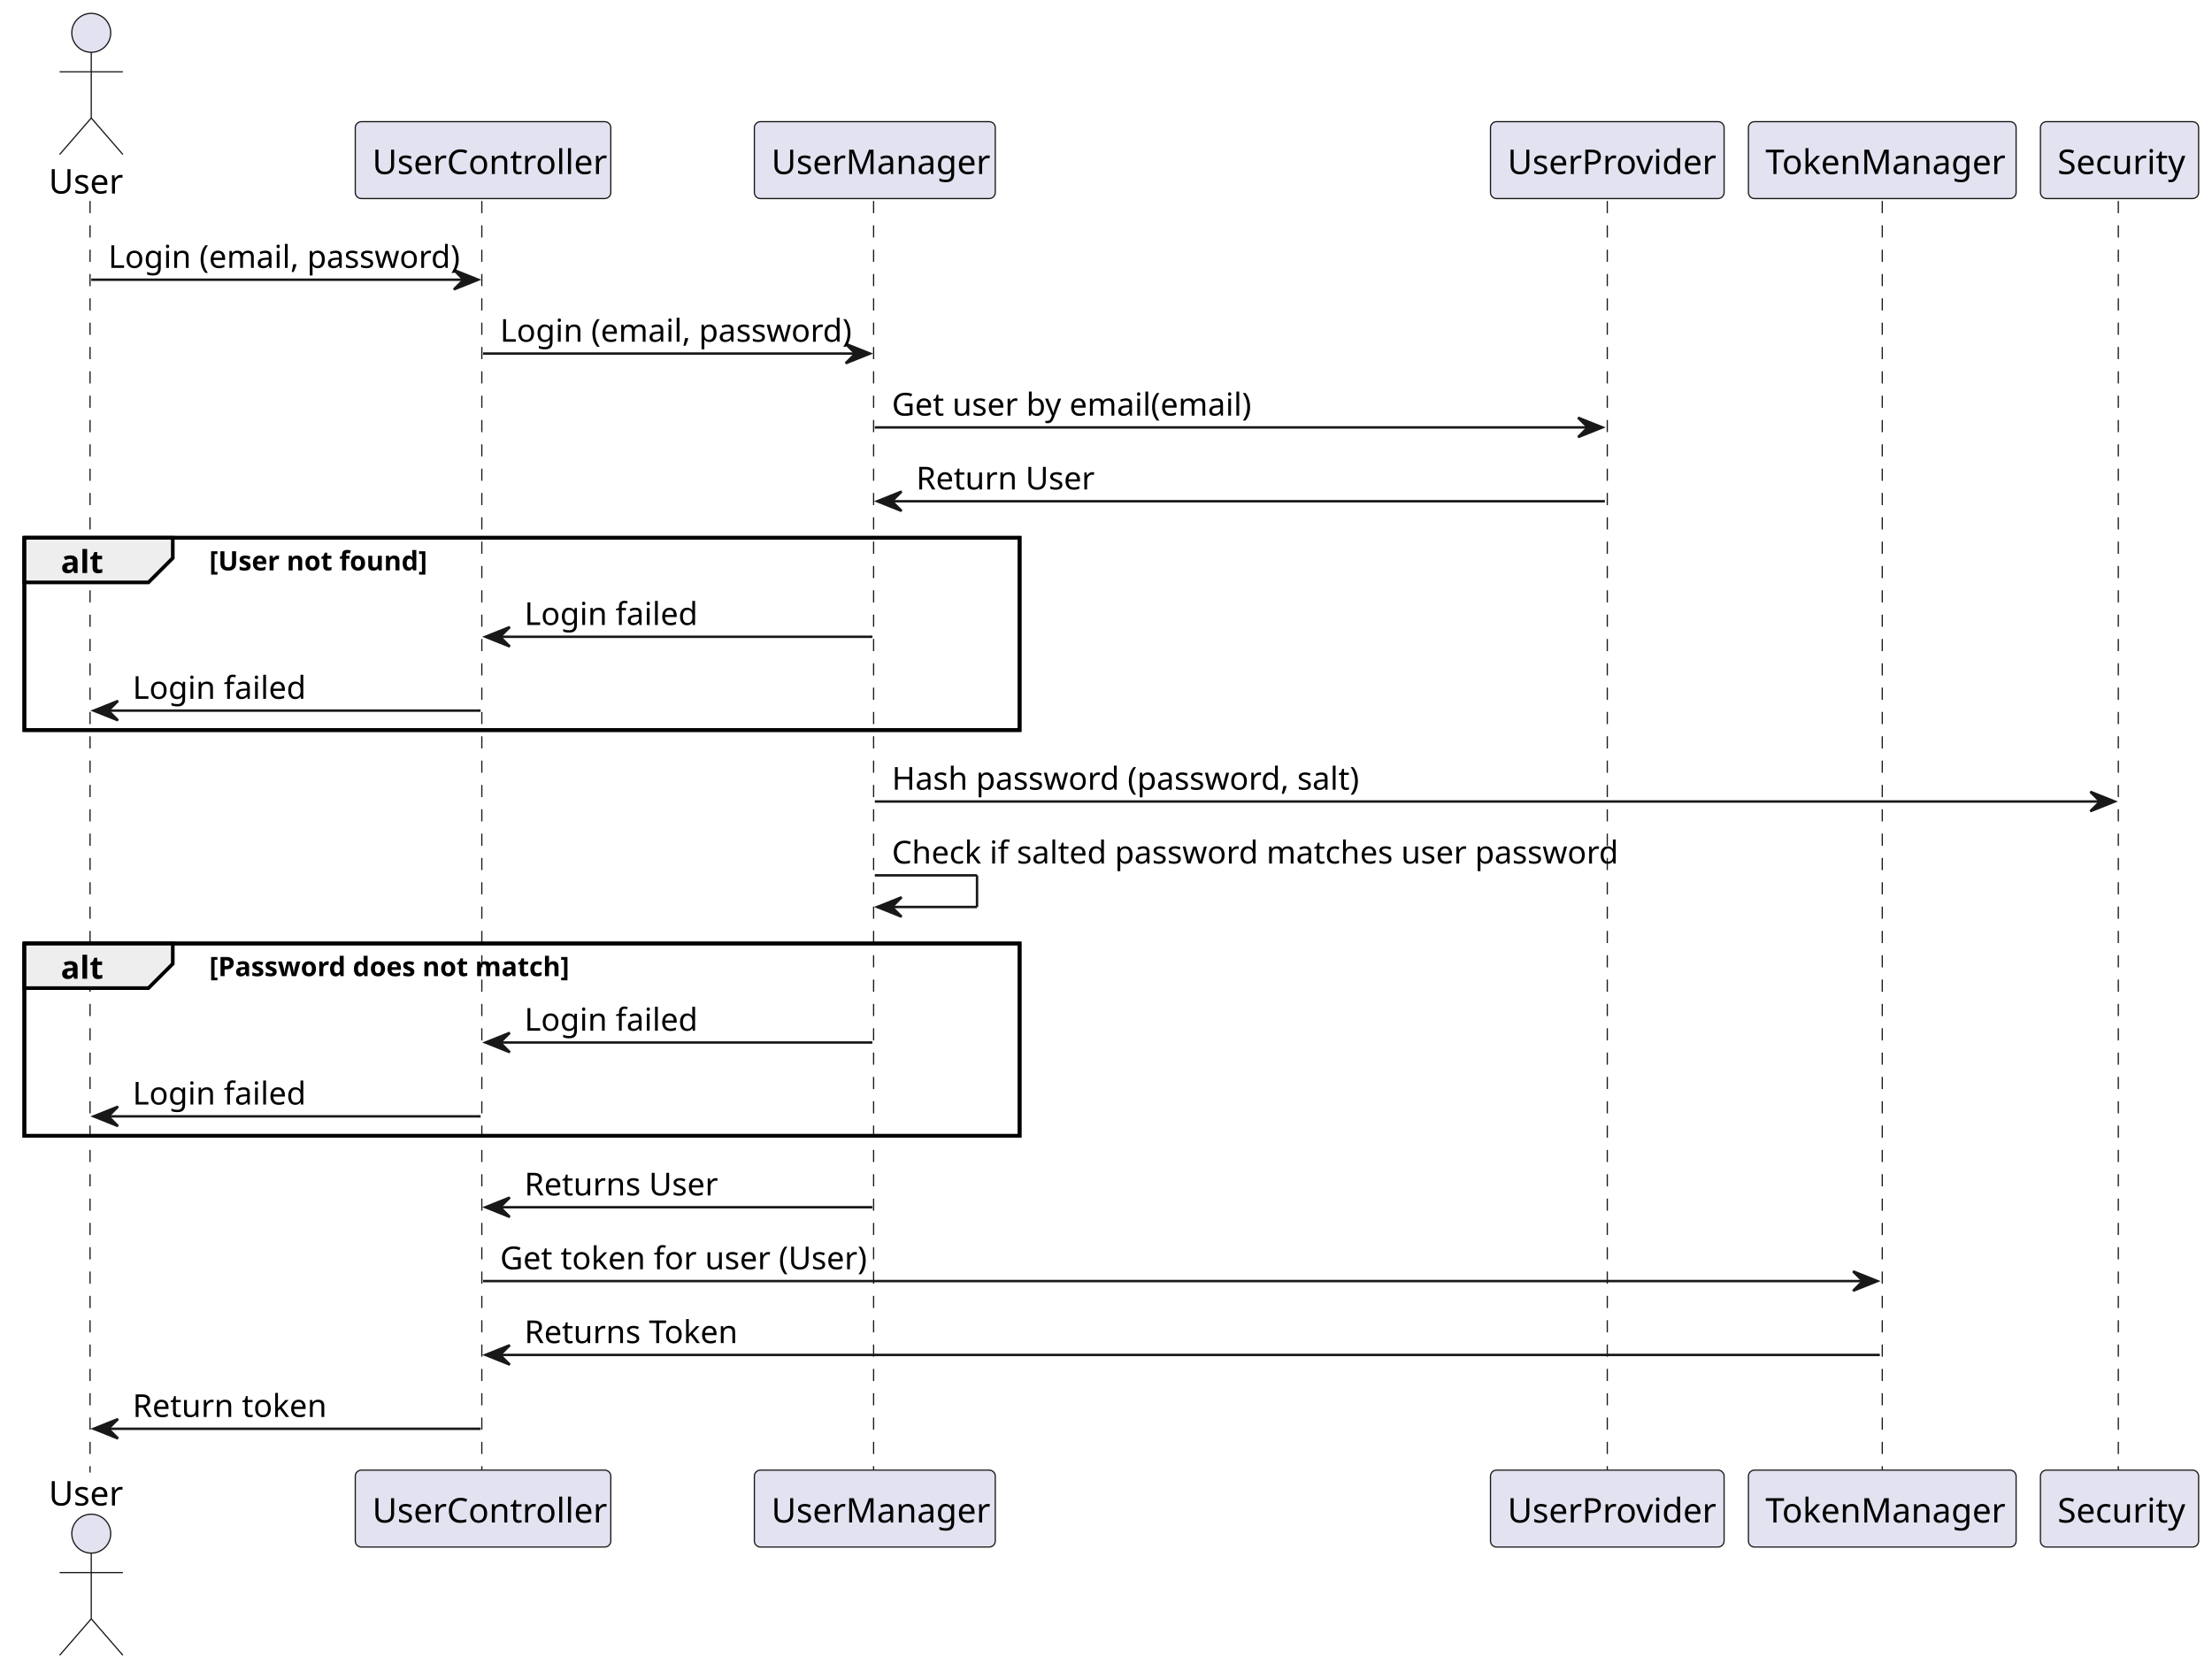
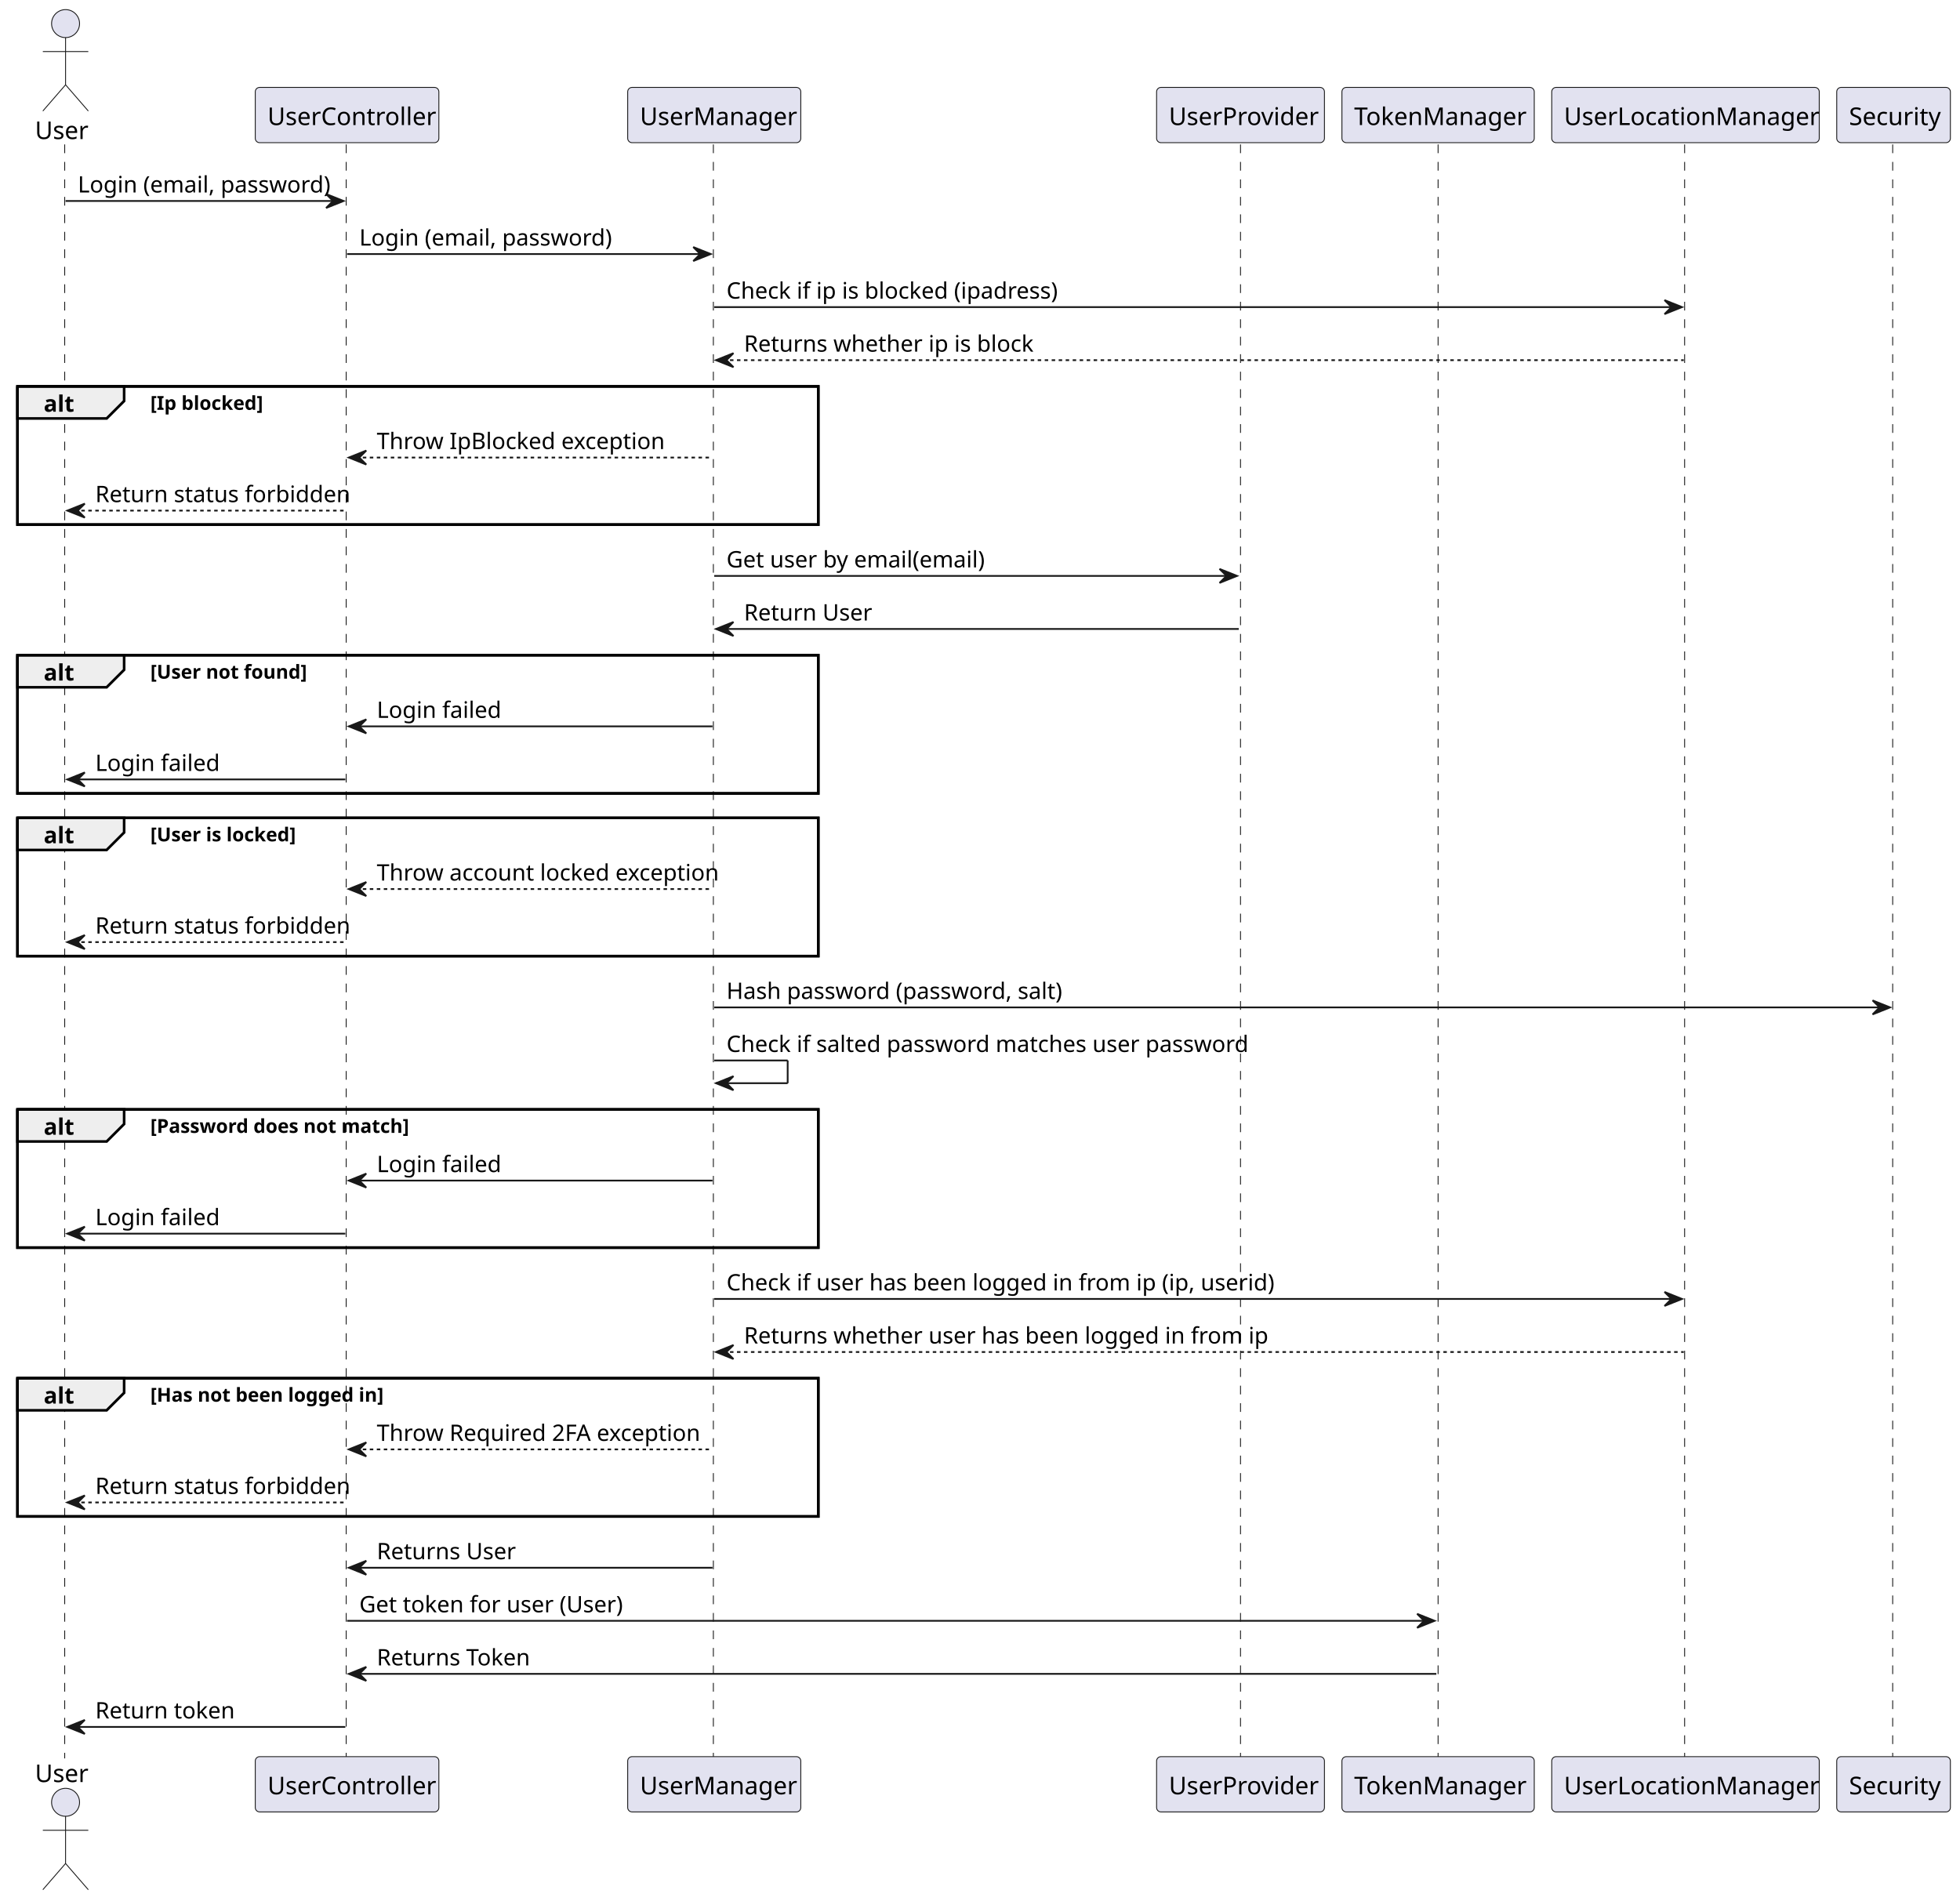
- <svg xmlns="http://www.w3.org/2000/svg" contentStyleType="text/css" height="687px" preserveAspectRatio="none" style="width:909px;height:687px;background:#FFFFFF;" version="1.1" viewBox="0 0 909 687" width="909px" zoomAndPan="magnify">
+ <svg xmlns="http://www.w3.org/2000/svg" contentStyleType="text/css" height="1087px" preserveAspectRatio="none" style="width:1121px;height:1087px;background:#FFFFFF;" version="1.1" viewBox="0 0 1121 1087" width="1121px" zoomAndPan="magnify">
  <defs />
  <g>
-     <rect fill="none" height="79.055" style="stroke:#000000;stroke-width:1.5;" width="409" x="10" y="221.016" />
-     <rect fill="none" height="79.055" style="stroke:#000000;stroke-width:1.5;" width="409" x="10" y="387.773" />
-     <line style="stroke:#181818;stroke-width:0.5;stroke-dasharray:5.0,5.0;" x1="37" x2="37" y1="82.609" y2="605.234" />
-     <line style="stroke:#181818;stroke-width:0.5;stroke-dasharray:5.0,5.0;" x1="198" x2="198" y1="82.609" y2="605.234" />
-     <line style="stroke:#181818;stroke-width:0.5;stroke-dasharray:5.0,5.0;" x1="359" x2="359" y1="82.609" y2="605.234" />
-     <line style="stroke:#181818;stroke-width:0.5;stroke-dasharray:5.0,5.0;" x1="660.5" x2="660.5" y1="82.609" y2="605.234" />
-     <line style="stroke:#181818;stroke-width:0.5;stroke-dasharray:5.0,5.0;" x1="773.5" x2="773.5" y1="82.609" y2="605.234" />
-     <line style="stroke:#181818;stroke-width:0.5;stroke-dasharray:5.0,5.0;" x1="870.5" x2="870.5" y1="82.609" y2="605.234" />
+     <rect fill="none" height="79.055" style="stroke:#000000;stroke-width:1.5;" width="458" x="10" y="221.016" />
+     <rect fill="none" height="79.055" style="stroke:#000000;stroke-width:1.5;" width="458" x="10" y="374.773" />
+     <rect fill="none" height="79.055" style="stroke:#000000;stroke-width:1.5;" width="458" x="10" y="467.828" />
+     <rect fill="none" height="79.055" style="stroke:#000000;stroke-width:1.5;" width="458" x="10" y="634.586" />
+     <rect fill="none" height="79.055" style="stroke:#000000;stroke-width:1.5;" width="458" x="10" y="788.344" />
+     <line style="stroke:#181818;stroke-width:0.5;stroke-dasharray:5.0,5.0;" x1="37" x2="37" y1="82.609" y2="1005.805" />
+     <line style="stroke:#181818;stroke-width:0.5;stroke-dasharray:5.0,5.0;" x1="198" x2="198" y1="82.609" y2="1005.805" />
+     <line style="stroke:#181818;stroke-width:0.5;stroke-dasharray:5.0,5.0;" x1="408" x2="408" y1="82.609" y2="1005.805" />
+     <line style="stroke:#181818;stroke-width:0.5;stroke-dasharray:5.0,5.0;" x1="709.5" x2="709.5" y1="82.609" y2="1005.805" />
+     <line style="stroke:#181818;stroke-width:0.5;stroke-dasharray:5.0,5.0;" x1="822.5" x2="822.5" y1="82.609" y2="1005.805" />
+     <line style="stroke:#181818;stroke-width:0.5;stroke-dasharray:5.0,5.0;" x1="963.5" x2="963.5" y1="82.609" y2="1005.805" />
+     <line style="stroke:#181818;stroke-width:0.5;stroke-dasharray:5.0,5.0;" x1="1082.5" x2="1082.5" y1="82.609" y2="1005.805" />
    <text fill="#000000" font-family="sans-serif" font-size="14" lengthAdjust="spacing" textLength="29" x="20" y="79.533">User</text>
    <ellipse cx="37.5" cy="13.5" fill="#E2E2F0" rx="8" ry="8" style="stroke:#181818;stroke-width:0.5;" />
    <path d="M37.5,21.5 L37.5,48.5 M24.5,29.5 L50.5,29.5 M37.5,48.5 L24.5,63.5 M37.5,48.5 L50.5,63.5 " fill="none" style="stroke:#181818;stroke-width:0.5;" />
-     <text fill="#000000" font-family="sans-serif" font-size="14" lengthAdjust="spacing" textLength="29" x="20" y="618.768">User</text>
-     <ellipse cx="37.5" cy="630.344" fill="#E2E2F0" rx="8" ry="8" style="stroke:#181818;stroke-width:0.5;" />
-     <path d="M37.5,638.344 L37.5,665.344 M24.5,646.344 L50.5,646.344 M37.5,665.344 L24.5,680.344 M37.5,665.344 L50.5,680.344 " fill="none" style="stroke:#181818;stroke-width:0.5;" />
+     <text fill="#000000" font-family="sans-serif" font-size="14" lengthAdjust="spacing" textLength="29" x="20" y="1019.338">User</text>
+     <ellipse cx="37.5" cy="1030.914" fill="#E2E2F0" rx="8" ry="8" style="stroke:#181818;stroke-width:0.5;" />
+     <path d="M37.5,1038.914 L37.5,1065.914 M24.5,1046.914 L50.5,1046.914 M37.5,1065.914 L24.5,1080.914 M37.5,1065.914 L50.5,1080.914 " fill="none" style="stroke:#181818;stroke-width:0.5;" />
    <rect fill="#E2E2F0" height="31.609" rx="2.5" ry="2.5" style="stroke:#181818;stroke-width:0.5;" width="105" x="146" y="50" />
    <text fill="#000000" font-family="sans-serif" font-size="14" lengthAdjust="spacing" textLength="91" x="153" y="71.533">UserController</text>
-     <rect fill="#E2E2F0" height="31.609" rx="2.5" ry="2.5" style="stroke:#181818;stroke-width:0.5;" width="105" x="146" y="604.234" />
-     <text fill="#000000" font-family="sans-serif" font-size="14" lengthAdjust="spacing" textLength="91" x="153" y="625.768">UserController</text>
-     <rect fill="#E2E2F0" height="31.609" rx="2.5" ry="2.5" style="stroke:#181818;stroke-width:0.5;" width="99" x="310" y="50" />
-     <text fill="#000000" font-family="sans-serif" font-size="14" lengthAdjust="spacing" textLength="85" x="317" y="71.533">UserManager</text>
-     <rect fill="#E2E2F0" height="31.609" rx="2.5" ry="2.5" style="stroke:#181818;stroke-width:0.5;" width="99" x="310" y="604.234" />
-     <text fill="#000000" font-family="sans-serif" font-size="14" lengthAdjust="spacing" textLength="85" x="317" y="625.768">UserManager</text>
-     <rect fill="#E2E2F0" height="31.609" rx="2.5" ry="2.5" style="stroke:#181818;stroke-width:0.5;" width="96" x="612.5" y="50" />
-     <text fill="#000000" font-family="sans-serif" font-size="14" lengthAdjust="spacing" textLength="82" x="619.5" y="71.533">UserProvider</text>
-     <rect fill="#E2E2F0" height="31.609" rx="2.5" ry="2.5" style="stroke:#181818;stroke-width:0.5;" width="96" x="612.5" y="604.234" />
-     <text fill="#000000" font-family="sans-serif" font-size="14" lengthAdjust="spacing" textLength="82" x="619.5" y="625.768">UserProvider</text>
-     <rect fill="#E2E2F0" height="31.609" rx="2.5" ry="2.5" style="stroke:#181818;stroke-width:0.5;" width="110" x="718.5" y="50" />
-     <text fill="#000000" font-family="sans-serif" font-size="14" lengthAdjust="spacing" textLength="96" x="725.5" y="71.533">TokenManager</text>
-     <rect fill="#E2E2F0" height="31.609" rx="2.5" ry="2.5" style="stroke:#181818;stroke-width:0.5;" width="110" x="718.5" y="604.234" />
-     <text fill="#000000" font-family="sans-serif" font-size="14" lengthAdjust="spacing" textLength="96" x="725.5" y="625.768">TokenManager</text>
-     <rect fill="#E2E2F0" height="31.609" rx="2.5" ry="2.5" style="stroke:#181818;stroke-width:0.5;" width="65" x="838.5" y="50" />
-     <text fill="#000000" font-family="sans-serif" font-size="14" lengthAdjust="spacing" textLength="51" x="845.5" y="71.533">Security</text>
-     <rect fill="#E2E2F0" height="31.609" rx="2.5" ry="2.5" style="stroke:#181818;stroke-width:0.5;" width="65" x="838.5" y="604.234" />
-     <text fill="#000000" font-family="sans-serif" font-size="14" lengthAdjust="spacing" textLength="51" x="845.5" y="625.768">Security</text>
+     <rect fill="#E2E2F0" height="31.609" rx="2.5" ry="2.5" style="stroke:#181818;stroke-width:0.5;" width="105" x="146" y="1004.805" />
+     <text fill="#000000" font-family="sans-serif" font-size="14" lengthAdjust="spacing" textLength="91" x="153" y="1026.338">UserController</text>
+     <rect fill="#E2E2F0" height="31.609" rx="2.5" ry="2.5" style="stroke:#181818;stroke-width:0.5;" width="99" x="359" y="50" />
+     <text fill="#000000" font-family="sans-serif" font-size="14" lengthAdjust="spacing" textLength="85" x="366" y="71.533">UserManager</text>
+     <rect fill="#E2E2F0" height="31.609" rx="2.5" ry="2.5" style="stroke:#181818;stroke-width:0.5;" width="99" x="359" y="1004.805" />
+     <text fill="#000000" font-family="sans-serif" font-size="14" lengthAdjust="spacing" textLength="85" x="366" y="1026.338">UserManager</text>
+     <rect fill="#E2E2F0" height="31.609" rx="2.5" ry="2.5" style="stroke:#181818;stroke-width:0.5;" width="96" x="661.5" y="50" />
+     <text fill="#000000" font-family="sans-serif" font-size="14" lengthAdjust="spacing" textLength="82" x="668.5" y="71.533">UserProvider</text>
+     <rect fill="#E2E2F0" height="31.609" rx="2.5" ry="2.5" style="stroke:#181818;stroke-width:0.5;" width="96" x="661.5" y="1004.805" />
+     <text fill="#000000" font-family="sans-serif" font-size="14" lengthAdjust="spacing" textLength="82" x="668.5" y="1026.338">UserProvider</text>
+     <rect fill="#E2E2F0" height="31.609" rx="2.5" ry="2.5" style="stroke:#181818;stroke-width:0.5;" width="110" x="767.5" y="50" />
+     <text fill="#000000" font-family="sans-serif" font-size="14" lengthAdjust="spacing" textLength="96" x="774.5" y="71.533">TokenManager</text>
+     <rect fill="#E2E2F0" height="31.609" rx="2.5" ry="2.5" style="stroke:#181818;stroke-width:0.5;" width="110" x="767.5" y="1004.805" />
+     <text fill="#000000" font-family="sans-serif" font-size="14" lengthAdjust="spacing" textLength="96" x="774.5" y="1026.338">TokenManager</text>
+     <rect fill="#E2E2F0" height="31.609" rx="2.5" ry="2.5" style="stroke:#181818;stroke-width:0.5;" width="153" x="887.5" y="50" />
+     <text fill="#000000" font-family="sans-serif" font-size="14" lengthAdjust="spacing" textLength="139" x="894.5" y="71.533">UserLocationManager</text>
+     <rect fill="#E2E2F0" height="31.609" rx="2.5" ry="2.5" style="stroke:#181818;stroke-width:0.5;" width="153" x="887.5" y="1004.805" />
+     <text fill="#000000" font-family="sans-serif" font-size="14" lengthAdjust="spacing" textLength="139" x="894.5" y="1026.338">UserLocationManager</text>
+     <rect fill="#E2E2F0" height="31.609" rx="2.5" ry="2.5" style="stroke:#181818;stroke-width:0.5;" width="65" x="1050.5" y="50" />
+     <text fill="#000000" font-family="sans-serif" font-size="14" lengthAdjust="spacing" textLength="51" x="1057.5" y="71.533">Security</text>
+     <rect fill="#E2E2F0" height="31.609" rx="2.5" ry="2.5" style="stroke:#181818;stroke-width:0.5;" width="65" x="1050.5" y="1004.805" />
+     <text fill="#000000" font-family="sans-serif" font-size="14" lengthAdjust="spacing" textLength="51" x="1057.5" y="1026.338">Security</text>
    <polygon fill="#181818" points="186.5,110.961,196.5,114.961,186.5,118.961,190.5,114.961" style="stroke:#181818;stroke-width:1.0;" />
    <line style="stroke:#181818;stroke-width:1.0;" x1="37.5" x2="192.5" y1="114.961" y2="114.961" />
    <text fill="#000000" font-family="sans-serif" font-size="13" lengthAdjust="spacing" textLength="137" x="44.5" y="110.105">Login (email, password)</text>
-     <polygon fill="#181818" points="347.5,141.312,357.5,145.312,347.5,149.312,351.5,145.312" style="stroke:#181818;stroke-width:1.0;" />
-     <line style="stroke:#181818;stroke-width:1.0;" x1="198.5" x2="353.5" y1="145.312" y2="145.312" />
+     <polygon fill="#181818" points="396.5,141.312,406.5,145.312,396.5,149.312,400.5,145.312" style="stroke:#181818;stroke-width:1.0;" />
+     <line style="stroke:#181818;stroke-width:1.0;" x1="198.5" x2="402.5" y1="145.312" y2="145.312" />
    <text fill="#000000" font-family="sans-serif" font-size="13" lengthAdjust="spacing" textLength="137" x="205.5" y="140.456">Login (email, password)</text>
-     <polygon fill="#181818" points="648.5,171.664,658.5,175.664,648.5,179.664,652.5,175.664" style="stroke:#181818;stroke-width:1.0;" />
-     <line style="stroke:#181818;stroke-width:1.0;" x1="359.5" x2="654.5" y1="175.664" y2="175.664" />
-     <text fill="#000000" font-family="sans-serif" font-size="13" lengthAdjust="spacing" textLength="142" x="366.5" y="170.808">Get user by email(email)</text>
-     <polygon fill="#181818" points="370.5,202.016,360.5,206.016,370.5,210.016,366.5,206.016" style="stroke:#181818;stroke-width:1.0;" />
-     <line style="stroke:#181818;stroke-width:1.0;" x1="364.5" x2="659.5" y1="206.016" y2="206.016" />
-     <text fill="#000000" font-family="sans-serif" font-size="13" lengthAdjust="spacing" textLength="69" x="376.5" y="201.159">Return User</text>
+     <polygon fill="#181818" points="952,171.664,962,175.664,952,179.664,956,175.664" style="stroke:#181818;stroke-width:1.0;" />
+     <line style="stroke:#181818;stroke-width:1.0;" x1="408.5" x2="958" y1="175.664" y2="175.664" />
+     <text fill="#000000" font-family="sans-serif" font-size="13" lengthAdjust="spacing" textLength="185" x="415.5" y="170.808">Check if ip is blocked (ipadress)</text>
+     <polygon fill="#181818" points="419.5,202.016,409.5,206.016,419.5,210.016,415.5,206.016" style="stroke:#181818;stroke-width:1.0;" />
+     <line style="stroke:#181818;stroke-width:1.0;stroke-dasharray:2.0,2.0;" x1="413.5" x2="963" y1="206.016" y2="206.016" />
+     <text fill="#000000" font-family="sans-serif" font-size="13" lengthAdjust="spacing" textLength="157" x="425.5" y="201.159">Returns whether ip is block</text>
    <path d="M10,221.016 L71,221.016 L71,229.367 L61,239.367 L10,239.367 L10,221.016 " fill="#EEEEEE" style="stroke:#000000;stroke-width:1.5;" />
-     <rect fill="none" height="79.055" style="stroke:#000000;stroke-width:1.5;" width="409" x="10" y="221.016" />
+     <rect fill="none" height="79.055" style="stroke:#000000;stroke-width:1.5;" width="458" x="10" y="221.016" />
    <text fill="#000000" font-family="sans-serif" font-size="13" font-weight="bold" lengthAdjust="spacing" textLength="16" x="25" y="235.511">alt</text>
-     <text fill="#000000" font-family="sans-serif" font-size="11" font-weight="bold" lengthAdjust="spacing" textLength="90" x="86" y="234.435">[User not found]</text>
+     <text fill="#000000" font-family="sans-serif" font-size="11" font-weight="bold" lengthAdjust="spacing" textLength="65" x="86" y="234.435">[Ip blocked]</text>
    <polygon fill="#181818" points="209.5,257.719,199.5,261.719,209.5,265.719,205.5,261.719" style="stroke:#181818;stroke-width:1.0;" />
-     <line style="stroke:#181818;stroke-width:1.0;" x1="203.5" x2="358.5" y1="261.719" y2="261.719" />
-     <text fill="#000000" font-family="sans-serif" font-size="13" lengthAdjust="spacing" textLength="65" x="215.5" y="256.862">Login failed</text>
+     <line style="stroke:#181818;stroke-width:1.0;stroke-dasharray:2.0,2.0;" x1="203.5" x2="407.5" y1="261.719" y2="261.719" />
+     <text fill="#000000" font-family="sans-serif" font-size="13" lengthAdjust="spacing" textLength="155" x="215.5" y="256.862">Throw IpBlocked exception</text>
    <polygon fill="#181818" points="48.5,288.07,38.5,292.07,48.5,296.07,44.5,292.07" style="stroke:#181818;stroke-width:1.0;" />
-     <line style="stroke:#181818;stroke-width:1.0;" x1="42.5" x2="197.5" y1="292.07" y2="292.07" />
-     <text fill="#000000" font-family="sans-serif" font-size="13" lengthAdjust="spacing" textLength="65" x="54.5" y="287.214">Login failed</text>
-     <polygon fill="#181818" points="859,325.422,869,329.422,859,333.422,863,329.422" style="stroke:#181818;stroke-width:1.0;" />
-     <line style="stroke:#181818;stroke-width:1.0;" x1="359.5" x2="865" y1="329.422" y2="329.422" />
-     <text fill="#000000" font-family="sans-serif" font-size="13" lengthAdjust="spacing" textLength="185" x="366.5" y="324.565">Hash password (password, salt)</text>
-     <line style="stroke:#181818;stroke-width:1.0;" x1="359.5" x2="401.5" y1="359.773" y2="359.773" />
-     <line style="stroke:#181818;stroke-width:1.0;" x1="401.5" x2="401.5" y1="359.773" y2="372.773" />
-     <line style="stroke:#181818;stroke-width:1.0;" x1="360.5" x2="401.5" y1="372.773" y2="372.773" />
-     <polygon fill="#181818" points="370.5,368.773,360.5,372.773,370.5,376.773,366.5,372.773" style="stroke:#181818;stroke-width:1.0;" />
-     <text fill="#000000" font-family="sans-serif" font-size="13" lengthAdjust="spacing" textLength="287" x="366.5" y="354.917">Check if salted password matches user password</text>
-     <path d="M10,387.773 L71,387.773 L71,396.125 L61,406.125 L10,406.125 L10,387.773 " fill="#EEEEEE" style="stroke:#000000;stroke-width:1.5;" />
-     <rect fill="none" height="79.055" style="stroke:#000000;stroke-width:1.5;" width="409" x="10" y="387.773" />
-     <text fill="#000000" font-family="sans-serif" font-size="13" font-weight="bold" lengthAdjust="spacing" textLength="16" x="25" y="402.269">alt</text>
-     <text fill="#000000" font-family="sans-serif" font-size="11" font-weight="bold" lengthAdjust="spacing" textLength="153" x="86" y="401.192">[Password does not match]</text>
-     <polygon fill="#181818" points="209.5,424.477,199.5,428.477,209.5,432.477,205.5,428.477" style="stroke:#181818;stroke-width:1.0;" />
-     <line style="stroke:#181818;stroke-width:1.0;" x1="203.5" x2="358.5" y1="428.477" y2="428.477" />
-     <text fill="#000000" font-family="sans-serif" font-size="13" lengthAdjust="spacing" textLength="65" x="215.5" y="423.62">Login failed</text>
-     <polygon fill="#181818" points="48.5,454.828,38.5,458.828,48.5,462.828,44.5,458.828" style="stroke:#181818;stroke-width:1.0;" />
-     <line style="stroke:#181818;stroke-width:1.0;" x1="42.5" x2="197.5" y1="458.828" y2="458.828" />
-     <text fill="#000000" font-family="sans-serif" font-size="13" lengthAdjust="spacing" textLength="65" x="54.5" y="453.972">Login failed</text>
-     <polygon fill="#181818" points="209.5,492.18,199.5,496.18,209.5,500.18,205.5,496.18" style="stroke:#181818;stroke-width:1.0;" />
-     <line style="stroke:#181818;stroke-width:1.0;" x1="203.5" x2="358.5" y1="496.18" y2="496.18" />
-     <text fill="#000000" font-family="sans-serif" font-size="13" lengthAdjust="spacing" textLength="76" x="215.5" y="491.323">Returns User</text>
-     <polygon fill="#181818" points="761.5,522.531,771.5,526.531,761.5,530.531,765.5,526.531" style="stroke:#181818;stroke-width:1.0;" />
-     <line style="stroke:#181818;stroke-width:1.0;" x1="198.5" x2="767.5" y1="526.531" y2="526.531" />
-     <text fill="#000000" font-family="sans-serif" font-size="13" lengthAdjust="spacing" textLength="143" x="205.5" y="521.675">Get token for user (User)</text>
-     <polygon fill="#181818" points="209.5,552.883,199.5,556.883,209.5,560.883,205.5,556.883" style="stroke:#181818;stroke-width:1.0;" />
-     <line style="stroke:#181818;stroke-width:1.0;" x1="203.5" x2="772.5" y1="556.883" y2="556.883" />
-     <text fill="#000000" font-family="sans-serif" font-size="13" lengthAdjust="spacing" textLength="84" x="215.5" y="552.026">Returns Token</text>
-     <polygon fill="#181818" points="48.5,583.234,38.5,587.234,48.5,591.234,44.5,587.234" style="stroke:#181818;stroke-width:1.0;" />
-     <line style="stroke:#181818;stroke-width:1.0;" x1="42.5" x2="197.5" y1="587.234" y2="587.234" />
-     <text fill="#000000" font-family="sans-serif" font-size="13" lengthAdjust="spacing" textLength="74" x="54.5" y="582.378">Return token</text>
+     <line style="stroke:#181818;stroke-width:1.0;stroke-dasharray:2.0,2.0;" x1="42.5" x2="197.5" y1="292.07" y2="292.07" />
+     <text fill="#000000" font-family="sans-serif" font-size="13" lengthAdjust="spacing" textLength="134" x="54.5" y="287.214">Return status forbidden</text>
+     <polygon fill="#181818" points="697.5,325.422,707.5,329.422,697.5,333.422,701.5,329.422" style="stroke:#181818;stroke-width:1.0;" />
+     <line style="stroke:#181818;stroke-width:1.0;" x1="408.5" x2="703.5" y1="329.422" y2="329.422" />
+     <text fill="#000000" font-family="sans-serif" font-size="13" lengthAdjust="spacing" textLength="142" x="415.5" y="324.565">Get user by email(email)</text>
+     <polygon fill="#181818" points="419.5,355.773,409.5,359.773,419.5,363.773,415.5,359.773" style="stroke:#181818;stroke-width:1.0;" />
+     <line style="stroke:#181818;stroke-width:1.0;" x1="413.5" x2="708.5" y1="359.773" y2="359.773" />
+     <text fill="#000000" font-family="sans-serif" font-size="13" lengthAdjust="spacing" textLength="69" x="425.5" y="354.917">Return User</text>
+     <path d="M10,374.773 L71,374.773 L71,383.125 L61,393.125 L10,393.125 L10,374.773 " fill="#EEEEEE" style="stroke:#000000;stroke-width:1.5;" />
+     <rect fill="none" height="79.055" style="stroke:#000000;stroke-width:1.5;" width="458" x="10" y="374.773" />
+     <text fill="#000000" font-family="sans-serif" font-size="13" font-weight="bold" lengthAdjust="spacing" textLength="16" x="25" y="389.269">alt</text>
+     <text fill="#000000" font-family="sans-serif" font-size="11" font-weight="bold" lengthAdjust="spacing" textLength="90" x="86" y="388.192">[User not found]</text>
+     <polygon fill="#181818" points="209.5,411.477,199.5,415.477,209.5,419.477,205.5,415.477" style="stroke:#181818;stroke-width:1.0;" />
+     <line style="stroke:#181818;stroke-width:1.0;" x1="203.5" x2="407.5" y1="415.477" y2="415.477" />
+     <text fill="#000000" font-family="sans-serif" font-size="13" lengthAdjust="spacing" textLength="65" x="215.5" y="410.62">Login failed</text>
+     <polygon fill="#181818" points="48.5,441.828,38.5,445.828,48.5,449.828,44.5,445.828" style="stroke:#181818;stroke-width:1.0;" />
+     <line style="stroke:#181818;stroke-width:1.0;" x1="42.5" x2="197.5" y1="445.828" y2="445.828" />
+     <text fill="#000000" font-family="sans-serif" font-size="13" lengthAdjust="spacing" textLength="65" x="54.5" y="440.972">Login failed</text>
+     <path d="M10,467.828 L71,467.828 L71,476.18 L61,486.18 L10,486.18 L10,467.828 " fill="#EEEEEE" style="stroke:#000000;stroke-width:1.5;" />
+     <rect fill="none" height="79.055" style="stroke:#000000;stroke-width:1.5;" width="458" x="10" y="467.828" />
+     <text fill="#000000" font-family="sans-serif" font-size="13" font-weight="bold" lengthAdjust="spacing" textLength="16" x="25" y="482.323">alt</text>
+     <text fill="#000000" font-family="sans-serif" font-size="11" font-weight="bold" lengthAdjust="spacing" textLength="87" x="86" y="481.247">[User is locked]</text>
+     <polygon fill="#181818" points="209.5,504.531,199.5,508.531,209.5,512.531,205.5,508.531" style="stroke:#181818;stroke-width:1.0;" />
+     <line style="stroke:#181818;stroke-width:1.0;stroke-dasharray:2.0,2.0;" x1="203.5" x2="407.5" y1="508.531" y2="508.531" />
+     <text fill="#000000" font-family="sans-serif" font-size="13" lengthAdjust="spacing" textLength="186" x="215.5" y="503.675">Throw account locked exception</text>
+     <polygon fill="#181818" points="48.5,534.883,38.5,538.883,48.5,542.883,44.5,538.883" style="stroke:#181818;stroke-width:1.0;" />
+     <line style="stroke:#181818;stroke-width:1.0;stroke-dasharray:2.0,2.0;" x1="42.5" x2="197.5" y1="538.883" y2="538.883" />
+     <text fill="#000000" font-family="sans-serif" font-size="13" lengthAdjust="spacing" textLength="134" x="54.5" y="534.026">Return status forbidden</text>
+     <polygon fill="#181818" points="1071,572.234,1081,576.234,1071,580.234,1075,576.234" style="stroke:#181818;stroke-width:1.0;" />
+     <line style="stroke:#181818;stroke-width:1.0;" x1="408.5" x2="1077" y1="576.234" y2="576.234" />
+     <text fill="#000000" font-family="sans-serif" font-size="13" lengthAdjust="spacing" textLength="185" x="415.5" y="571.378">Hash password (password, salt)</text>
+     <line style="stroke:#181818;stroke-width:1.0;" x1="408.5" x2="450.5" y1="606.586" y2="606.586" />
+     <line style="stroke:#181818;stroke-width:1.0;" x1="450.5" x2="450.5" y1="606.586" y2="619.586" />
+     <line style="stroke:#181818;stroke-width:1.0;" x1="409.5" x2="450.5" y1="619.586" y2="619.586" />
+     <polygon fill="#181818" points="419.5,615.586,409.5,619.586,419.5,623.586,415.5,619.586" style="stroke:#181818;stroke-width:1.0;" />
+     <text fill="#000000" font-family="sans-serif" font-size="13" lengthAdjust="spacing" textLength="287" x="415.5" y="601.73">Check if salted password matches user password</text>
+     <path d="M10,634.586 L71,634.586 L71,642.938 L61,652.938 L10,652.938 L10,634.586 " fill="#EEEEEE" style="stroke:#000000;stroke-width:1.5;" />
+     <rect fill="none" height="79.055" style="stroke:#000000;stroke-width:1.5;" width="458" x="10" y="634.586" />
+     <text fill="#000000" font-family="sans-serif" font-size="13" font-weight="bold" lengthAdjust="spacing" textLength="16" x="25" y="649.081">alt</text>
+     <text fill="#000000" font-family="sans-serif" font-size="11" font-weight="bold" lengthAdjust="spacing" textLength="153" x="86" y="648.005">[Password does not match]</text>
+     <polygon fill="#181818" points="209.5,671.289,199.5,675.289,209.5,679.289,205.5,675.289" style="stroke:#181818;stroke-width:1.0;" />
+     <line style="stroke:#181818;stroke-width:1.0;" x1="203.5" x2="407.5" y1="675.289" y2="675.289" />
+     <text fill="#000000" font-family="sans-serif" font-size="13" lengthAdjust="spacing" textLength="65" x="215.5" y="670.433">Login failed</text>
+     <polygon fill="#181818" points="48.5,701.641,38.5,705.641,48.5,709.641,44.5,705.641" style="stroke:#181818;stroke-width:1.0;" />
+     <line style="stroke:#181818;stroke-width:1.0;" x1="42.5" x2="197.5" y1="705.641" y2="705.641" />
+     <text fill="#000000" font-family="sans-serif" font-size="13" lengthAdjust="spacing" textLength="65" x="54.5" y="700.784">Login failed</text>
+     <polygon fill="#181818" points="952,738.992,962,742.992,952,746.992,956,742.992" style="stroke:#181818;stroke-width:1.0;" />
+     <line style="stroke:#181818;stroke-width:1.0;" x1="408.5" x2="958" y1="742.992" y2="742.992" />
+     <text fill="#000000" font-family="sans-serif" font-size="13" lengthAdjust="spacing" textLength="297" x="415.5" y="738.136">Check if user has been logged in from ip (ip, userid)</text>
+     <polygon fill="#181818" points="419.5,769.344,409.5,773.344,419.5,777.344,415.5,773.344" style="stroke:#181818;stroke-width:1.0;" />
+     <line style="stroke:#181818;stroke-width:1.0;stroke-dasharray:2.0,2.0;" x1="413.5" x2="963" y1="773.344" y2="773.344" />
+     <text fill="#000000" font-family="sans-serif" font-size="13" lengthAdjust="spacing" textLength="279" x="425.5" y="768.487">Returns whether user has been logged in from ip</text>
+     <path d="M10,788.344 L71,788.344 L71,796.695 L61,806.695 L10,806.695 L10,788.344 " fill="#EEEEEE" style="stroke:#000000;stroke-width:1.5;" />
+     <rect fill="none" height="79.055" style="stroke:#000000;stroke-width:1.5;" width="458" x="10" y="788.344" />
+     <text fill="#000000" font-family="sans-serif" font-size="13" font-weight="bold" lengthAdjust="spacing" textLength="16" x="25" y="802.839">alt</text>
+     <text fill="#000000" font-family="sans-serif" font-size="11" font-weight="bold" lengthAdjust="spacing" textLength="134" x="86" y="801.763">[Has not been logged in]</text>
+     <polygon fill="#181818" points="209.5,825.047,199.5,829.047,209.5,833.047,205.5,829.047" style="stroke:#181818;stroke-width:1.0;" />
+     <line style="stroke:#181818;stroke-width:1.0;stroke-dasharray:2.0,2.0;" x1="203.5" x2="407.5" y1="829.047" y2="829.047" />
+     <text fill="#000000" font-family="sans-serif" font-size="13" lengthAdjust="spacing" textLength="177" x="215.5" y="824.19">Throw Required 2FA exception</text>
+     <polygon fill="#181818" points="48.5,855.398,38.5,859.398,48.5,863.398,44.5,859.398" style="stroke:#181818;stroke-width:1.0;" />
+     <line style="stroke:#181818;stroke-width:1.0;stroke-dasharray:2.0,2.0;" x1="42.5" x2="197.5" y1="859.398" y2="859.398" />
+     <text fill="#000000" font-family="sans-serif" font-size="13" lengthAdjust="spacing" textLength="134" x="54.5" y="854.542">Return status forbidden</text>
+     <polygon fill="#181818" points="209.5,892.75,199.5,896.75,209.5,900.75,205.5,896.75" style="stroke:#181818;stroke-width:1.0;" />
+     <line style="stroke:#181818;stroke-width:1.0;" x1="203.5" x2="407.5" y1="896.75" y2="896.75" />
+     <text fill="#000000" font-family="sans-serif" font-size="13" lengthAdjust="spacing" textLength="76" x="215.5" y="891.894">Returns User</text>
+     <polygon fill="#181818" points="810.5,923.102,820.5,927.102,810.5,931.102,814.5,927.102" style="stroke:#181818;stroke-width:1.0;" />
+     <line style="stroke:#181818;stroke-width:1.0;" x1="198.5" x2="816.5" y1="927.102" y2="927.102" />
+     <text fill="#000000" font-family="sans-serif" font-size="13" lengthAdjust="spacing" textLength="143" x="205.5" y="922.245">Get token for user (User)</text>
+     <polygon fill="#181818" points="209.5,953.453,199.5,957.453,209.5,961.453,205.5,957.453" style="stroke:#181818;stroke-width:1.0;" />
+     <line style="stroke:#181818;stroke-width:1.0;" x1="203.5" x2="821.5" y1="957.453" y2="957.453" />
+     <text fill="#000000" font-family="sans-serif" font-size="13" lengthAdjust="spacing" textLength="84" x="215.5" y="952.597">Returns Token</text>
+     <polygon fill="#181818" points="48.5,983.805,38.5,987.805,48.5,991.805,44.5,987.805" style="stroke:#181818;stroke-width:1.0;" />
+     <line style="stroke:#181818;stroke-width:1.0;" x1="42.5" x2="197.5" y1="987.805" y2="987.805" />
+     <text fill="#000000" font-family="sans-serif" font-size="13" lengthAdjust="spacing" textLength="74" x="54.5" y="982.948">Return token</text>
  </g>
</svg>
